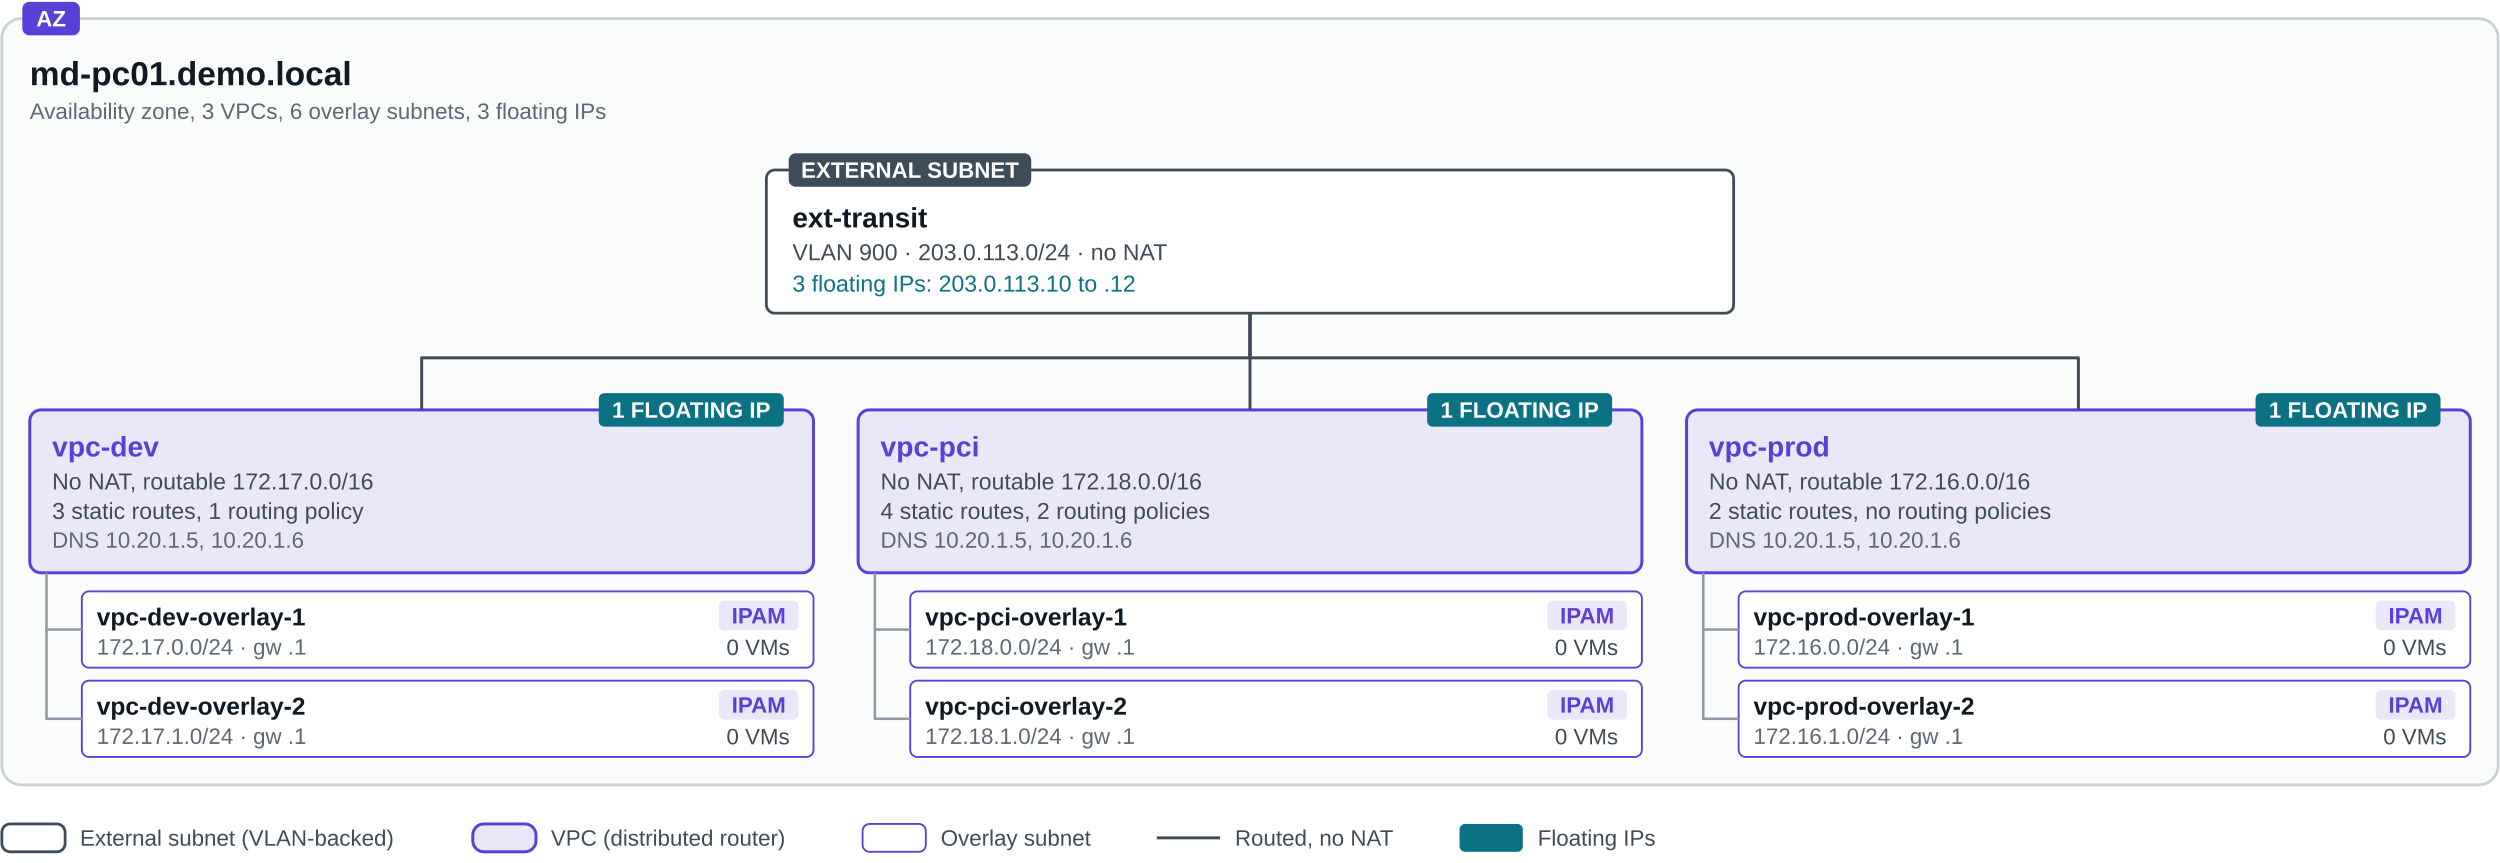
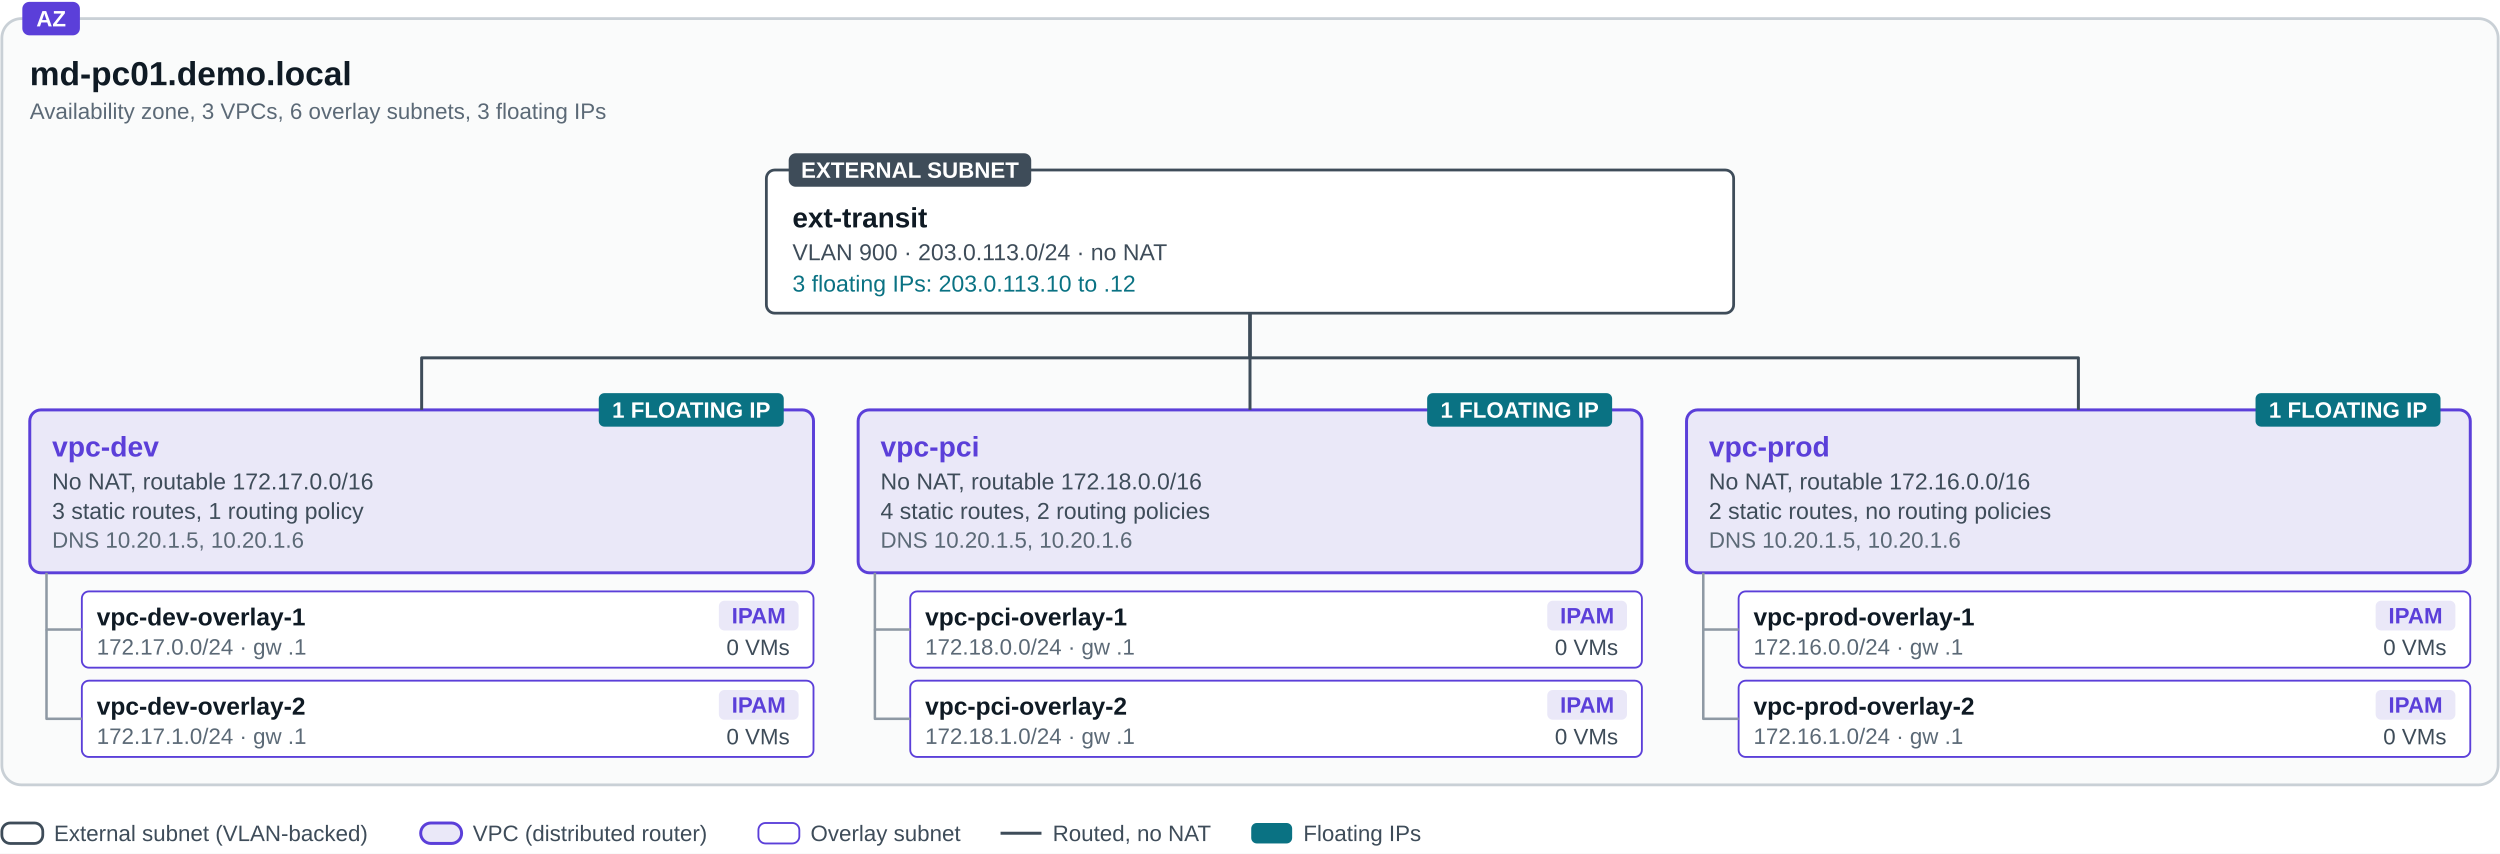
- <svg xmlns="http://www.w3.org/2000/svg" version="1.1" width="672pt" height="231.97pt" viewBox="0 0 672 231.97" font-family="Figtree, Calibri, 'Segoe UI', Arial, sans-serif">
-   <rect width="672" height="231.97" fill="#FFFFFF" />
+ <svg xmlns="http://www.w3.org/2000/svg" version="1.1" width="672pt" height="229.47pt" viewBox="0 0 672 229.47" font-family="Figtree, Calibri, 'Segoe UI', Arial, sans-serif">
+   <rect width="672" height="229.47" fill="#FFFFFF" />
  <g id="site:md-pc01.demo.local" data-kind="container" data-name="md-pc01.demo.local" data-prism-central="md-pc01.demo.local">
    <rect x="0.5" y="5" width="671" height="205.97" fill="#FAFBFB" rx="5.25" stroke="#C9D0D6" stroke-width="0.75" />
    <text x="8" y="22.91" font-size="9" font-weight="600" fill="#0F1A24" textLength="83.19" lengthAdjust="spacingAndGlyphs">md-pc01.demo.local</text>
    <text x="8" y="31.96" font-size="6" fill="#5B6976" textLength="153.49" lengthAdjust="spacingAndGlyphs">Availability zone, 3 VPCs, 6 overlay subnets, 3 floating IPs</text>
  </g>
  <g id="ext:md-pc01.demo.local:ext-transit" data-kind="box" data-name="ext-transit" data-prism-central="md-pc01.demo.local" data-subnet-uuid="73d3c0da-d6e1-5147-86df-f8b1d5b45de2">
    <rect x="206" y="45.7" width="260" height="38.48" fill="#FFFFFF" rx="2.25" stroke="#3E4C59" stroke-width="0.75" />
    <text x="213" y="61.12" font-size="7.5" font-weight="600" fill="#0F1A24" textLength="36.15" lengthAdjust="spacingAndGlyphs">ext-transit</text>
    <text x="213" y="69.94" font-size="6.2" fill="#3E4C59" textLength="100.64" lengthAdjust="spacingAndGlyphs">VLAN 900 · 203.0.113.0/24 · no NAT</text>
    <text x="213" y="78.38" font-size="6.2" fill="#0A7283" textLength="88.99" lengthAdjust="spacingAndGlyphs">3 floating IPs: 203.0.113.10 to .12</text>
  </g>
  <g id="vpc:540a7b29-a80c-5bc3-bd20-56e3a5b52e83" data-kind="box" data-name="vpc-dev" data-prism-central="md-pc01.demo.local" data-vpc-uuid="540a7b29-a80c-5bc3-bd20-56e3a5b52e83">
    <rect x="8" y="110.18" width="210.67" height="43.79" fill="#EAE8F8" rx="3" stroke="#5B3FD9" stroke-width="0.8" />
    <text x="14" y="122.7" font-size="7.6" font-weight="600" fill="#5B3FD9" textLength="28.71" lengthAdjust="spacingAndGlyphs">vpc-dev</text>
    <text x="14" y="131.55" font-size="6.2" fill="#3E4C59" textLength="85.39" lengthAdjust="spacingAndGlyphs">No NAT, routable 172.17.0.0/16</text>
    <text x="14" y="139.49" font-size="6.2" fill="#3E4C59" textLength="85" lengthAdjust="spacingAndGlyphs">3 static routes, 1 routing policy</text>
    <text x="14" y="147.23" font-size="6" fill="#5B6976" textLength="63.11" lengthAdjust="spacingAndGlyphs">DNS 10.20.1.5, 10.20.1.6</text>
  </g>
  <g id="subnet:3bd3a861-3da4-595d-909c-bffbdb33f4f9" data-kind="box" data-name="vpc-dev-overlay-1" data-prefix="172.17.0.0/24" data-prism-central="md-pc01.demo.local" data-subnet-uuid="3bd3a861-3da4-595d-909c-bffbdb33f4f9" data-vpc="vpc-dev">
    <rect x="22" y="158.97" width="196.67" height="20.5" fill="#FFFFFF" rx="1.9" stroke="#5B3FD9" stroke-width="0.5" />
    <text x="26" y="168.1" font-size="6.6" font-weight="600" fill="#0F1A24" textLength="55.26" lengthAdjust="spacingAndGlyphs">vpc-dev-overlay-1</text>
    <text x="26" y="175.96" font-size="6" fill="#5B6976" textLength="53.53" lengthAdjust="spacingAndGlyphs">172.17.0.0/24 · gw .1</text>
  </g>
  <g id="subnet:3bd3a861-3da4-595d-909c-bffbdb33f4f9:vms" data-kind="label">
    <text x="195.27" y="176.07" font-size="6" fill="#3E4C59" textLength="17.36" lengthAdjust="spacingAndGlyphs">0 VMs</text>
  </g>
  <g id="subnet:b422976b-72b5-512e-8396-6342a181bb8d" data-kind="box" data-name="vpc-dev-overlay-2" data-prefix="172.17.1.0/24" data-prism-central="md-pc01.demo.local" data-subnet-uuid="b422976b-72b5-512e-8396-6342a181bb8d" data-vpc="vpc-dev">
    <rect x="22" y="182.97" width="196.67" height="20.5" fill="#FFFFFF" rx="1.9" stroke="#5B3FD9" stroke-width="0.5" />
    <text x="26" y="192.1" font-size="6.6" font-weight="600" fill="#0F1A24" textLength="56.26" lengthAdjust="spacingAndGlyphs">vpc-dev-overlay-2</text>
    <text x="26" y="199.96" font-size="6" fill="#5B6976" textLength="52.16" lengthAdjust="spacingAndGlyphs">172.17.1.0/24 · gw .1</text>
  </g>
  <g id="subnet:b422976b-72b5-512e-8396-6342a181bb8d:vms" data-kind="label">
    <text x="195.27" y="200.07" font-size="6" fill="#3E4C59" textLength="17.36" lengthAdjust="spacingAndGlyphs">0 VMs</text>
  </g>
  <g id="vpc:aa51f20a-e3a3-5454-a6d1-a93feb0ce5f1" data-kind="box" data-name="vpc-pci" data-prism-central="md-pc01.demo.local" data-vpc-uuid="aa51f20a-e3a3-5454-a6d1-a93feb0ce5f1">
    <rect x="230.67" y="110.18" width="210.67" height="43.79" fill="#EAE8F8" rx="3" stroke="#5B3FD9" stroke-width="0.8" />
    <text x="236.67" y="122.7" font-size="7.6" font-weight="600" fill="#5B3FD9" textLength="26.49" lengthAdjust="spacingAndGlyphs">vpc-pci</text>
    <text x="236.67" y="131.55" font-size="6.2" fill="#3E4C59" textLength="85.87" lengthAdjust="spacingAndGlyphs">No NAT, routable 172.18.0.0/16</text>
    <text x="236.67" y="139.49" font-size="6.2" fill="#3E4C59" textLength="90.84" lengthAdjust="spacingAndGlyphs">4 static routes, 2 routing policies</text>
    <text x="236.67" y="147.23" font-size="6" fill="#5B6976" textLength="63.11" lengthAdjust="spacingAndGlyphs">DNS 10.20.1.5, 10.20.1.6</text>
  </g>
  <g id="subnet:85876148-f70e-5d40-a3e4-f193b744df61" data-kind="box" data-name="vpc-pci-overlay-1" data-prefix="172.18.0.0/24" data-prism-central="md-pc01.demo.local" data-subnet-uuid="85876148-f70e-5d40-a3e4-f193b744df61" data-vpc="vpc-pci">
    <rect x="244.67" y="158.97" width="196.67" height="20.5" fill="#FFFFFF" rx="1.9" stroke="#5B3FD9" stroke-width="0.5" />
    <text x="248.67" y="168.1" font-size="6.6" font-weight="600" fill="#0F1A24" textLength="53.32" lengthAdjust="spacingAndGlyphs">vpc-pci-overlay-1</text>
    <text x="248.67" y="175.96" font-size="6" fill="#5B6976" textLength="53.99" lengthAdjust="spacingAndGlyphs">172.18.0.0/24 · gw .1</text>
  </g>
  <g id="subnet:85876148-f70e-5d40-a3e4-f193b744df61:vms" data-kind="label">
    <text x="417.94" y="176.07" font-size="6" fill="#3E4C59" textLength="17.36" lengthAdjust="spacingAndGlyphs">0 VMs</text>
  </g>
  <g id="subnet:e4313b54-4f7e-5091-b032-814c18a8a91c" data-kind="box" data-name="vpc-pci-overlay-2" data-prefix="172.18.1.0/24" data-prism-central="md-pc01.demo.local" data-subnet-uuid="e4313b54-4f7e-5091-b032-814c18a8a91c" data-vpc="vpc-pci">
    <rect x="244.67" y="182.97" width="196.67" height="20.5" fill="#FFFFFF" rx="1.9" stroke="#5B3FD9" stroke-width="0.5" />
    <text x="248.67" y="192.1" font-size="6.6" font-weight="600" fill="#0F1A24" textLength="54.32" lengthAdjust="spacingAndGlyphs">vpc-pci-overlay-2</text>
    <text x="248.67" y="199.96" font-size="6" fill="#5B6976" textLength="52.62" lengthAdjust="spacingAndGlyphs">172.18.1.0/24 · gw .1</text>
  </g>
  <g id="subnet:e4313b54-4f7e-5091-b032-814c18a8a91c:vms" data-kind="label">
    <text x="417.94" y="200.07" font-size="6" fill="#3E4C59" textLength="17.36" lengthAdjust="spacingAndGlyphs">0 VMs</text>
  </g>
  <g id="vpc:3a1c7a44-6fef-584b-8c06-0e93498a345f" data-kind="box" data-name="vpc-prod" data-prism-central="md-pc01.demo.local" data-vpc-uuid="3a1c7a44-6fef-584b-8c06-0e93498a345f">
    <rect x="453.34" y="110.18" width="210.67" height="43.79" fill="#EAE8F8" rx="3" stroke="#5B3FD9" stroke-width="0.8" />
    <text x="459.34" y="122.7" font-size="7.6" font-weight="600" fill="#5B3FD9" textLength="32.12" lengthAdjust="spacingAndGlyphs">vpc-prod</text>
    <text x="459.34" y="131.55" font-size="6.2" fill="#3E4C59" textLength="85.57" lengthAdjust="spacingAndGlyphs">No NAT, routable 172.16.0.0/16</text>
    <text x="459.34" y="139.49" font-size="6.2" fill="#3E4C59" textLength="94.04" lengthAdjust="spacingAndGlyphs">2 static routes, no routing policies</text>
    <text x="459.34" y="147.23" font-size="6" fill="#5B6976" textLength="63.11" lengthAdjust="spacingAndGlyphs">DNS 10.20.1.5, 10.20.1.6</text>
  </g>
  <g id="subnet:3969767d-5142-5a70-984a-96cc014f2761" data-kind="box" data-name="vpc-prod-overlay-1" data-prefix="172.16.0.0/24" data-prism-central="md-pc01.demo.local" data-subnet-uuid="3969767d-5142-5a70-984a-96cc014f2761" data-vpc="vpc-prod">
    <rect x="467.34" y="158.97" width="196.67" height="20.5" fill="#FFFFFF" rx="1.9" stroke="#5B3FD9" stroke-width="0.5" />
    <text x="471.34" y="168.1" font-size="6.6" font-weight="600" fill="#0F1A24" textLength="58.21" lengthAdjust="spacingAndGlyphs">vpc-prod-overlay-1</text>
    <text x="471.34" y="175.96" font-size="6" fill="#5B6976" textLength="53.7" lengthAdjust="spacingAndGlyphs">172.16.0.0/24 · gw .1</text>
  </g>
  <g id="subnet:3969767d-5142-5a70-984a-96cc014f2761:vms" data-kind="label">
    <text x="640.61" y="176.07" font-size="6" fill="#3E4C59" textLength="17.36" lengthAdjust="spacingAndGlyphs">0 VMs</text>
  </g>
  <g id="subnet:880b7b43-f339-5b2e-b52b-caef09d18ba0" data-kind="box" data-name="vpc-prod-overlay-2" data-prefix="172.16.1.0/24" data-prism-central="md-pc01.demo.local" data-subnet-uuid="880b7b43-f339-5b2e-b52b-caef09d18ba0" data-vpc="vpc-prod">
    <rect x="467.34" y="182.97" width="196.67" height="20.5" fill="#FFFFFF" rx="1.9" stroke="#5B3FD9" stroke-width="0.5" />
    <text x="471.34" y="192.1" font-size="6.6" font-weight="600" fill="#0F1A24" textLength="59.22" lengthAdjust="spacingAndGlyphs">vpc-prod-overlay-2</text>
    <text x="471.34" y="199.96" font-size="6" fill="#5B6976" textLength="52.33" lengthAdjust="spacingAndGlyphs">172.16.1.0/24 · gw .1</text>
  </g>
  <g id="subnet:880b7b43-f339-5b2e-b52b-caef09d18ba0:vms" data-kind="label">
    <text x="640.61" y="200.07" font-size="6" fill="#3E4C59" textLength="17.36" lengthAdjust="spacingAndGlyphs">0 VMs</text>
  </g>
  <g id="legend:0" data-kind="swatch">
-     <rect x="0.5" y="221.47" width="17" height="7.5" fill="#FFFFFF" rx="2.25" stroke="#3E4C59" stroke-width="0.75" />
+     <rect x="0.5" y="221.22" width="11" height="5.5" fill="#FFFFFF" rx="2.25" stroke="#3E4C59" stroke-width="0.75" />
  </g>
  <g id="legend:0:label" data-kind="label">
-     <text x="21.5" y="227.32" font-size="6" fill="#3E4C59" textLength="85.45" lengthAdjust="spacingAndGlyphs">External subnet (VLAN-backed)</text>
+     <text x="14.5" y="226.07" font-size="6" fill="#3E4C59" textLength="85.45" lengthAdjust="spacingAndGlyphs">External subnet (VLAN-backed)</text>
  </g>
  <g id="legend:1" data-kind="swatch">
-     <rect x="127.08" y="221.47" width="17" height="7.5" fill="#EAE8F8" rx="3" stroke="#5B3FD9" stroke-width="0.8" />
+     <rect x="113.08" y="221.22" width="11" height="5.5" fill="#EAE8F8" rx="2.75" stroke="#5B3FD9" stroke-width="0.8" />
  </g>
  <g id="legend:1:label" data-kind="label">
-     <text x="148.08" y="227.32" font-size="6" fill="#3E4C59" textLength="64.89" lengthAdjust="spacingAndGlyphs">VPC (distributed router)</text>
+     <text x="127.08" y="226.07" font-size="6" fill="#3E4C59" textLength="64.89" lengthAdjust="spacingAndGlyphs">VPC (distributed router)</text>
  </g>
  <g id="legend:2" data-kind="swatch">
-     <rect x="231.86" y="221.47" width="17" height="7.5" fill="#FFFFFF" rx="1.9" stroke="#5B3FD9" stroke-width="0.5" />
+     <rect x="203.86" y="221.22" width="11" height="5.5" fill="#FFFFFF" rx="1.9" stroke="#5B3FD9" stroke-width="0.5" />
  </g>
  <g id="legend:2:label" data-kind="label">
-     <text x="252.86" y="227.32" font-size="6" fill="#3E4C59" textLength="40.65" lengthAdjust="spacingAndGlyphs">Overlay subnet</text>
+     <text x="217.86" y="226.07" font-size="6" fill="#3E4C59" textLength="40.65" lengthAdjust="spacingAndGlyphs">Overlay subnet</text>
  </g>
  <g id="legend:3:label" data-kind="label">
-     <text x="331.95" y="227.32" font-size="6" fill="#3E4C59" textLength="42.81" lengthAdjust="spacingAndGlyphs">Routed, no NAT</text>
+     <text x="282.95" y="226.07" font-size="6" fill="#3E4C59" textLength="42.81" lengthAdjust="spacingAndGlyphs">Routed, no NAT</text>
  </g>
  <g id="legend:4" data-kind="swatch">
-     <rect x="392.33" y="221.47" width="17" height="7.5" fill="#0A7283" rx="1.5" />
+     <rect x="336.33" y="221.22" width="11" height="5.5" fill="#0A7283" rx="1.5" />
  </g>
  <g id="legend:4:label" data-kind="label">
-     <text x="413.33" y="227.32" font-size="6" fill="#3E4C59" textLength="31.03" lengthAdjust="spacingAndGlyphs">Floating IPs</text>
+     <text x="350.33" y="226.07" font-size="6" fill="#3E4C59" textLength="31.03" lengthAdjust="spacingAndGlyphs">Floating IPs</text>
  </g>
  <g id="vpc:540a7b29-a80c-5bc3-bd20-56e3a5b52e83-&gt;subnet:3bd3a861-3da4-595d-909c-bffbdb33f4f9" data-kind="edge" data-link="trunk">
    <polyline points="12.5,153.97 12.5,169.22 22,169.22" fill="none" stroke="#8E99A4" stroke-width="0.68" stroke-linejoin="round" />
  </g>
  <g id="vpc:540a7b29-a80c-5bc3-bd20-56e3a5b52e83-&gt;subnet:b422976b-72b5-512e-8396-6342a181bb8d" data-kind="edge" data-link="trunk">
    <polyline points="12.5,169.22 12.5,193.22 22,193.22" fill="none" stroke="#8E99A4" stroke-width="0.68" stroke-linejoin="round" />
  </g>
  <g id="vpc:540a7b29-a80c-5bc3-bd20-56e3a5b52e83-&gt;ext:md-pc01.demo.local:ext-transit" data-kind="edge" data-link="routed">
    <polyline points="113.34,110.18 113.34,96.18 336,96.18 336,84.18" fill="none" stroke="#3E4C59" stroke-width="0.8" stroke-linejoin="round" />
  </g>
  <g id="vpc:aa51f20a-e3a3-5454-a6d1-a93feb0ce5f1-&gt;subnet:85876148-f70e-5d40-a3e4-f193b744df61" data-kind="edge" data-link="trunk">
    <polyline points="235.17,153.97 235.17,169.22 244.67,169.22" fill="none" stroke="#8E99A4" stroke-width="0.68" stroke-linejoin="round" />
  </g>
  <g id="vpc:aa51f20a-e3a3-5454-a6d1-a93feb0ce5f1-&gt;subnet:e4313b54-4f7e-5091-b032-814c18a8a91c" data-kind="edge" data-link="trunk">
    <polyline points="235.17,169.22 235.17,193.22 244.67,193.22" fill="none" stroke="#8E99A4" stroke-width="0.68" stroke-linejoin="round" />
  </g>
  <g id="vpc:aa51f20a-e3a3-5454-a6d1-a93feb0ce5f1-&gt;ext:md-pc01.demo.local:ext-transit" data-kind="edge" data-link="routed">
    <polyline points="336,110.18 336,96.18 336,84.18" fill="none" stroke="#3E4C59" stroke-width="0.8" stroke-linejoin="round" />
  </g>
  <g id="vpc:3a1c7a44-6fef-584b-8c06-0e93498a345f-&gt;subnet:3969767d-5142-5a70-984a-96cc014f2761" data-kind="edge" data-link="trunk">
    <polyline points="457.84,153.97 457.84,169.22 467.34,169.22" fill="none" stroke="#8E99A4" stroke-width="0.68" stroke-linejoin="round" />
  </g>
  <g id="vpc:3a1c7a44-6fef-584b-8c06-0e93498a345f-&gt;subnet:880b7b43-f339-5b2e-b52b-caef09d18ba0" data-kind="edge" data-link="trunk">
    <polyline points="457.84,169.22 457.84,193.22 467.34,193.22" fill="none" stroke="#8E99A4" stroke-width="0.68" stroke-linejoin="round" />
  </g>
  <g id="vpc:3a1c7a44-6fef-584b-8c06-0e93498a345f-&gt;ext:md-pc01.demo.local:ext-transit" data-kind="edge" data-link="routed">
    <polyline points="558.67,110.18 558.67,96.18 336,96.18 336,84.18" fill="none" stroke="#3E4C59" stroke-width="0.8" stroke-linejoin="round" />
  </g>
  <g id="legend:3" data-kind="edge" data-link="">
-     <polyline points="310.95,225.22 327.95,225.22" fill="none" stroke="#3E4C59" stroke-width="0.8" stroke-linejoin="round" />
+     <polyline points="268.95,223.97 279.95,223.97" fill="none" stroke="#3E4C59" stroke-width="0.8" stroke-linejoin="round" />
  </g>
  <g id="site:md-pc01.demo.local:tag" data-kind="tag">
    <rect x="6" y="0.5" width="15.48" height="9" fill="#5B3FD9" rx="1.9" />
    <text x="13.74" y="7.1" text-anchor="middle" font-size="6" font-weight="600" fill="#FFFFFF" textLength="8" lengthAdjust="spacingAndGlyphs">AZ</text>
  </g>
  <g id="ext:md-pc01.demo.local:ext-transit:tag" data-kind="tag">
    <rect x="212" y="41.2" width="65.19" height="9" fill="#3E4C59" rx="1.9" />
    <text x="244.6" y="47.8" text-anchor="middle" font-size="6" font-weight="600" fill="#FFFFFF" textLength="54.9" lengthAdjust="spacingAndGlyphs">EXTERNAL SUBNET</text>
  </g>
  <g id="vpc:540a7b29-a80c-5bc3-bd20-56e3a5b52e83:fip" data-kind="tag">
    <rect x="160.95" y="105.68" width="49.72" height="9" fill="#0A7283" rx="1.5" />
    <text x="185.81" y="112.28" text-anchor="middle" font-size="6" font-weight="600" fill="#FFFFFF" textLength="40.3" lengthAdjust="spacingAndGlyphs">1 FLOATING IP</text>
  </g>
  <g id="subnet:3bd3a861-3da4-595d-909c-bffbdb33f4f9:ipam" data-kind="pill">
    <rect x="193.23" y="161.47" width="21.44" height="8" fill="#EAE8F8" rx="1.5" />
    <text x="203.95" y="167.57" text-anchor="middle" font-size="6" font-weight="600" fill="#5B3FD9" textLength="14.57" lengthAdjust="spacingAndGlyphs">IPAM</text>
  </g>
  <g id="subnet:b422976b-72b5-512e-8396-6342a181bb8d:ipam" data-kind="pill">
    <rect x="193.23" y="185.47" width="21.44" height="8" fill="#EAE8F8" rx="1.5" />
    <text x="203.95" y="191.57" text-anchor="middle" font-size="6" font-weight="600" fill="#5B3FD9" textLength="14.57" lengthAdjust="spacingAndGlyphs">IPAM</text>
  </g>
  <g id="vpc:aa51f20a-e3a3-5454-a6d1-a93feb0ce5f1:fip" data-kind="tag">
    <rect x="383.62" y="105.68" width="49.72" height="9" fill="#0A7283" rx="1.5" />
    <text x="408.48" y="112.28" text-anchor="middle" font-size="6" font-weight="600" fill="#FFFFFF" textLength="40.3" lengthAdjust="spacingAndGlyphs">1 FLOATING IP</text>
  </g>
  <g id="subnet:85876148-f70e-5d40-a3e4-f193b744df61:ipam" data-kind="pill">
    <rect x="415.9" y="161.47" width="21.44" height="8" fill="#EAE8F8" rx="1.5" />
    <text x="426.62" y="167.57" text-anchor="middle" font-size="6" font-weight="600" fill="#5B3FD9" textLength="14.57" lengthAdjust="spacingAndGlyphs">IPAM</text>
  </g>
  <g id="subnet:e4313b54-4f7e-5091-b032-814c18a8a91c:ipam" data-kind="pill">
    <rect x="415.9" y="185.47" width="21.44" height="8" fill="#EAE8F8" rx="1.5" />
    <text x="426.62" y="191.57" text-anchor="middle" font-size="6" font-weight="600" fill="#5B3FD9" textLength="14.57" lengthAdjust="spacingAndGlyphs">IPAM</text>
  </g>
  <g id="vpc:3a1c7a44-6fef-584b-8c06-0e93498a345f:fip" data-kind="tag">
    <rect x="606.29" y="105.68" width="49.72" height="9" fill="#0A7283" rx="1.5" />
    <text x="631.15" y="112.28" text-anchor="middle" font-size="6" font-weight="600" fill="#FFFFFF" textLength="40.3" lengthAdjust="spacingAndGlyphs">1 FLOATING IP</text>
  </g>
  <g id="subnet:3969767d-5142-5a70-984a-96cc014f2761:ipam" data-kind="pill">
    <rect x="638.57" y="161.47" width="21.44" height="8" fill="#EAE8F8" rx="1.5" />
    <text x="649.29" y="167.57" text-anchor="middle" font-size="6" font-weight="600" fill="#5B3FD9" textLength="14.57" lengthAdjust="spacingAndGlyphs">IPAM</text>
  </g>
  <g id="subnet:880b7b43-f339-5b2e-b52b-caef09d18ba0:ipam" data-kind="pill">
    <rect x="638.57" y="185.47" width="21.44" height="8" fill="#EAE8F8" rx="1.5" />
    <text x="649.29" y="191.57" text-anchor="middle" font-size="6" font-weight="600" fill="#5B3FD9" textLength="14.57" lengthAdjust="spacingAndGlyphs">IPAM</text>
  </g>
</svg>
